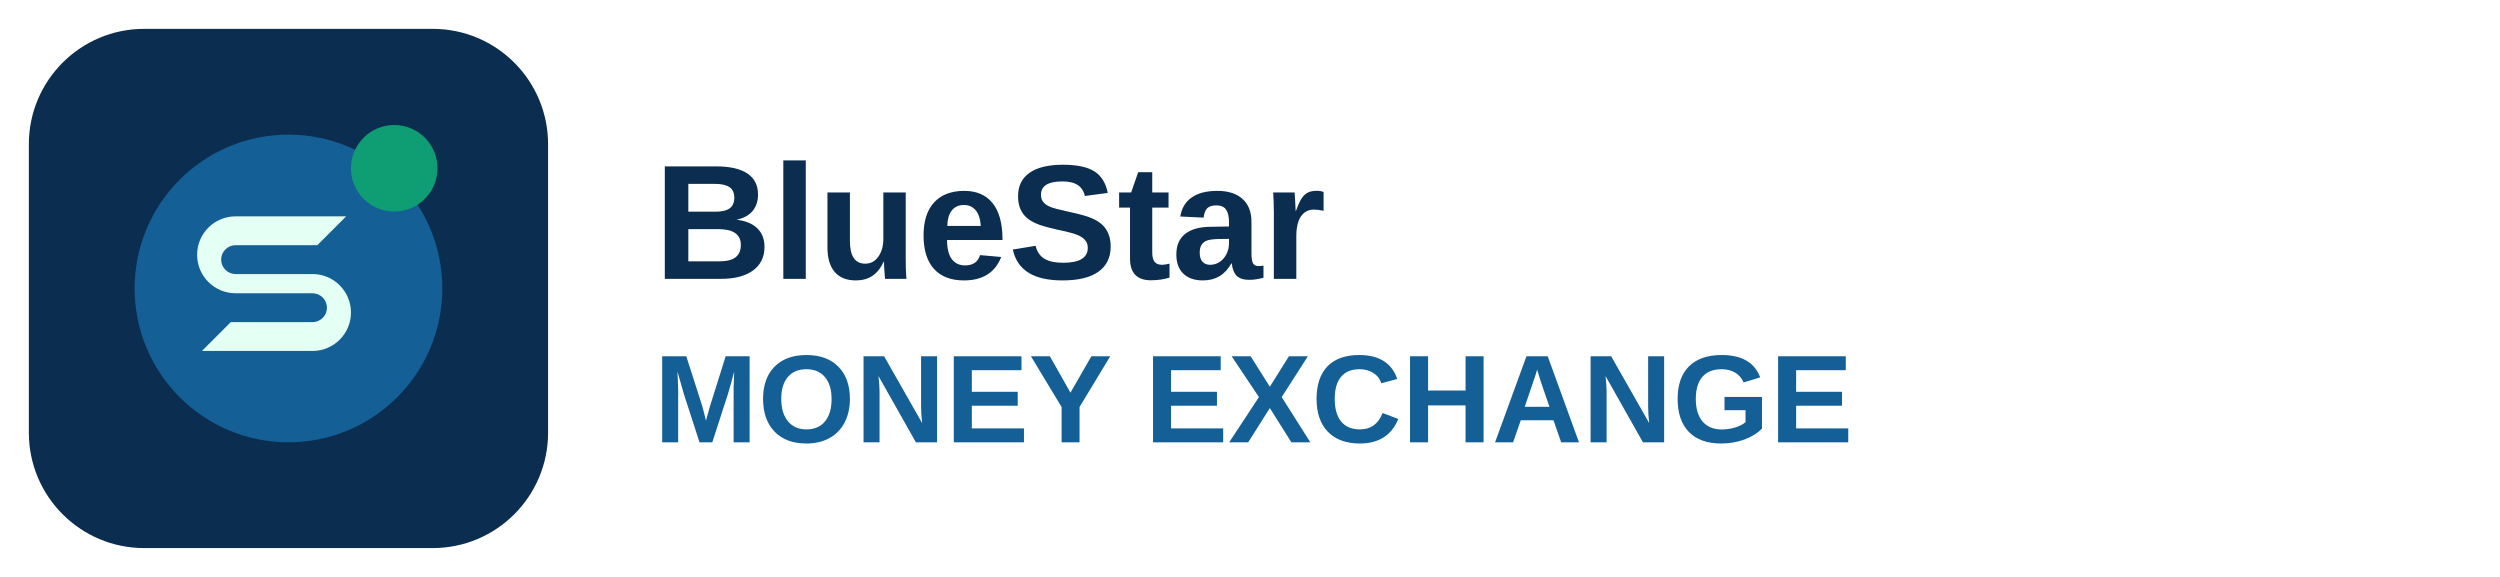
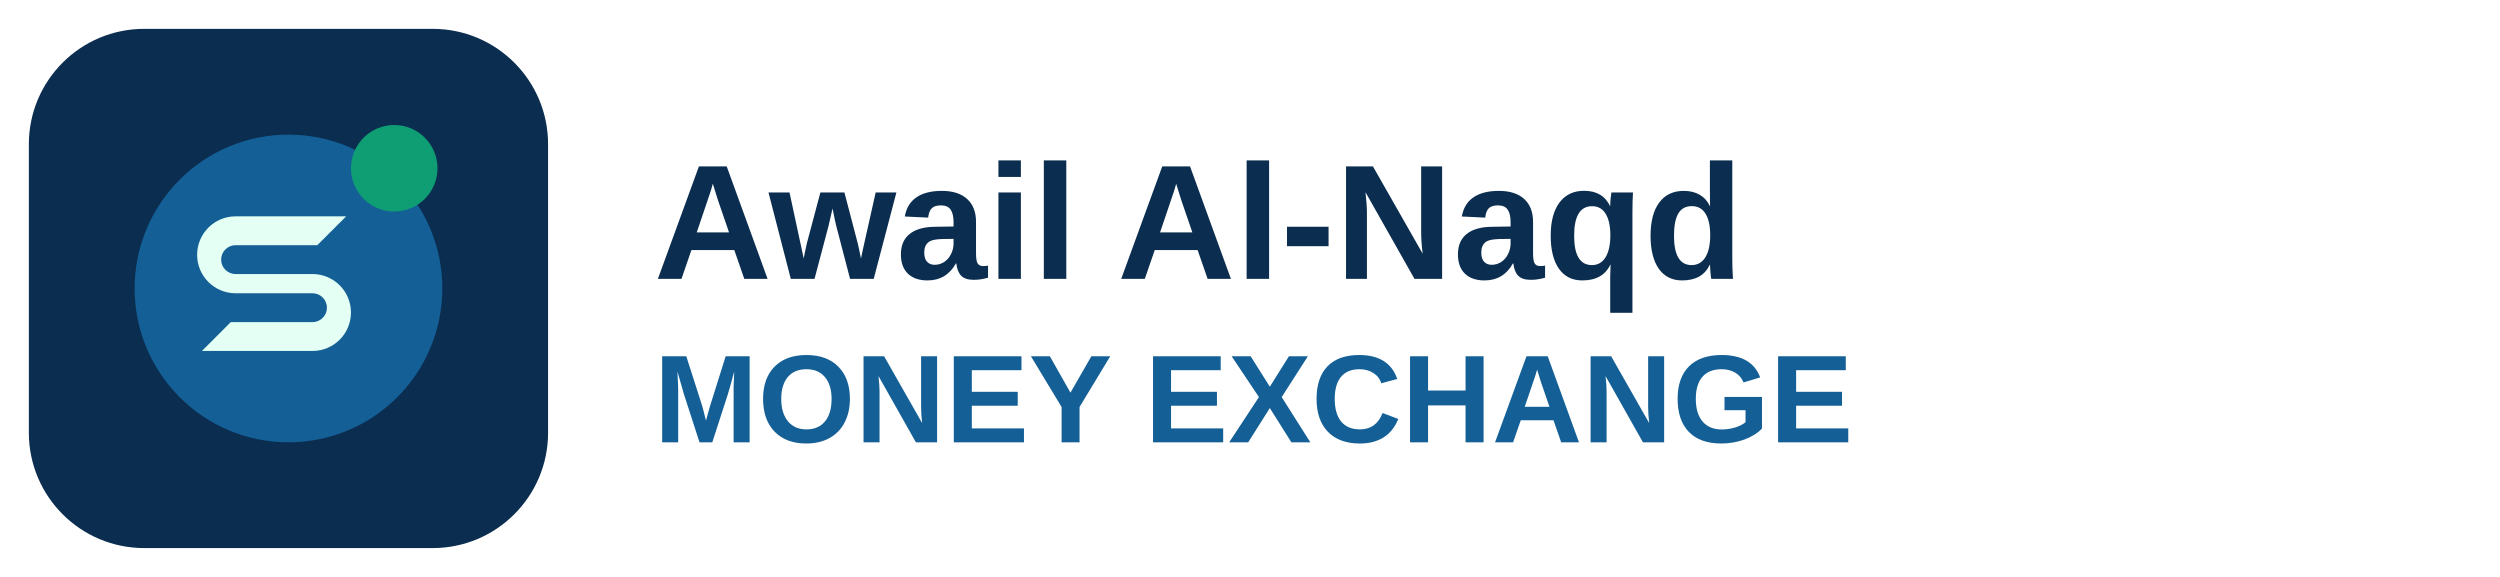
<svg xmlns="http://www.w3.org/2000/svg" width="520" height="120" viewBox="0 0 520 120" fill="none">
  <rect x="6" y="6" width="108" height="108" rx="24" fill="#0B2D4F" />
  <circle cx="60" cy="60" r="32" fill="#135F96" />
  <path d="M49 45H72L66 51H49C47.343 51 46 52.343 46 54C46 55.657 47.343 57 49 57H65C69.418 57 73 60.582 73 65C73 69.418 69.418 73 65 73H42L48 67H65C66.657 67 68 65.657 68 64C68 62.343 66.657 61 65 61H49C44.582 61 41 57.418 41 53C41 48.582 44.582 45 49 45Z" fill="#E4FFF3" />
  <circle cx="82" cy="35" r="9" fill="#0F9D74" />
  <text x="136" y="58" fill="#0B2D4F" font-family="Segoe UI, Arial, sans-serif" font-weight="700" font-size="34">
-     BlueStar
+     Awail Al-Naqd
  </text>
  <text x="136" y="92" fill="#135F96" font-family="Segoe UI, Arial, sans-serif" font-weight="600" font-size="26">
    MONEY EXCHANGE
  </text>
</svg>
